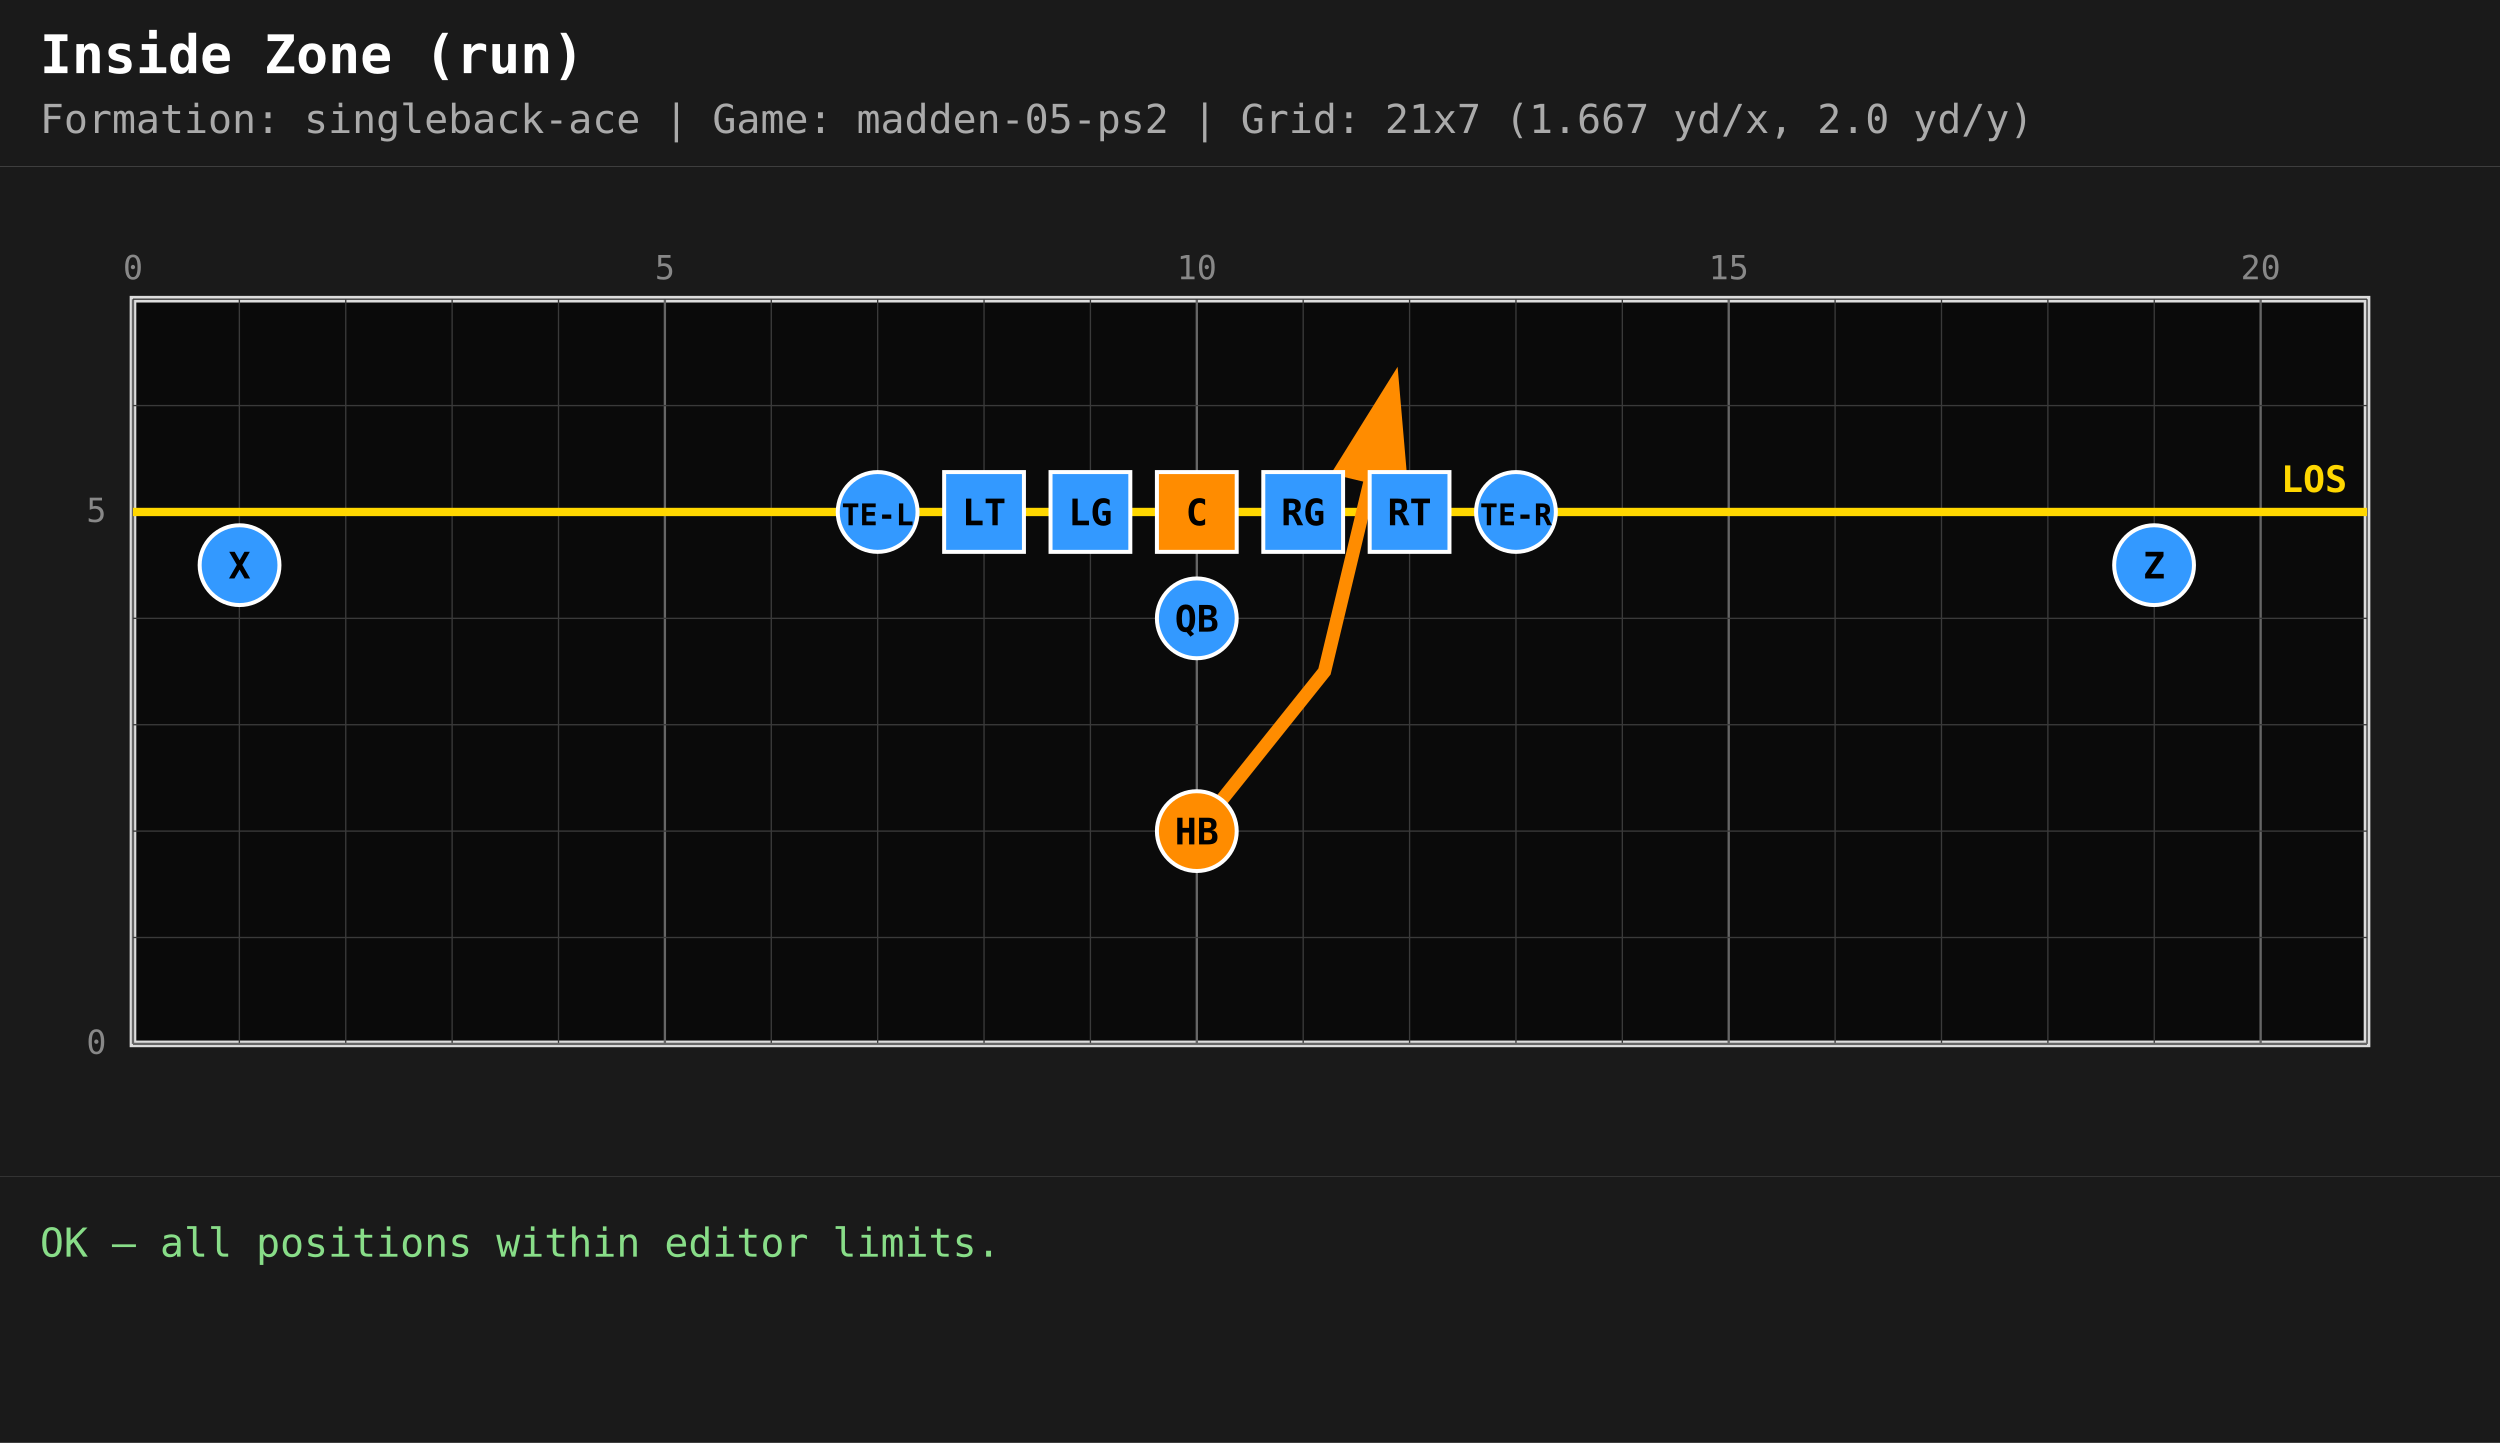
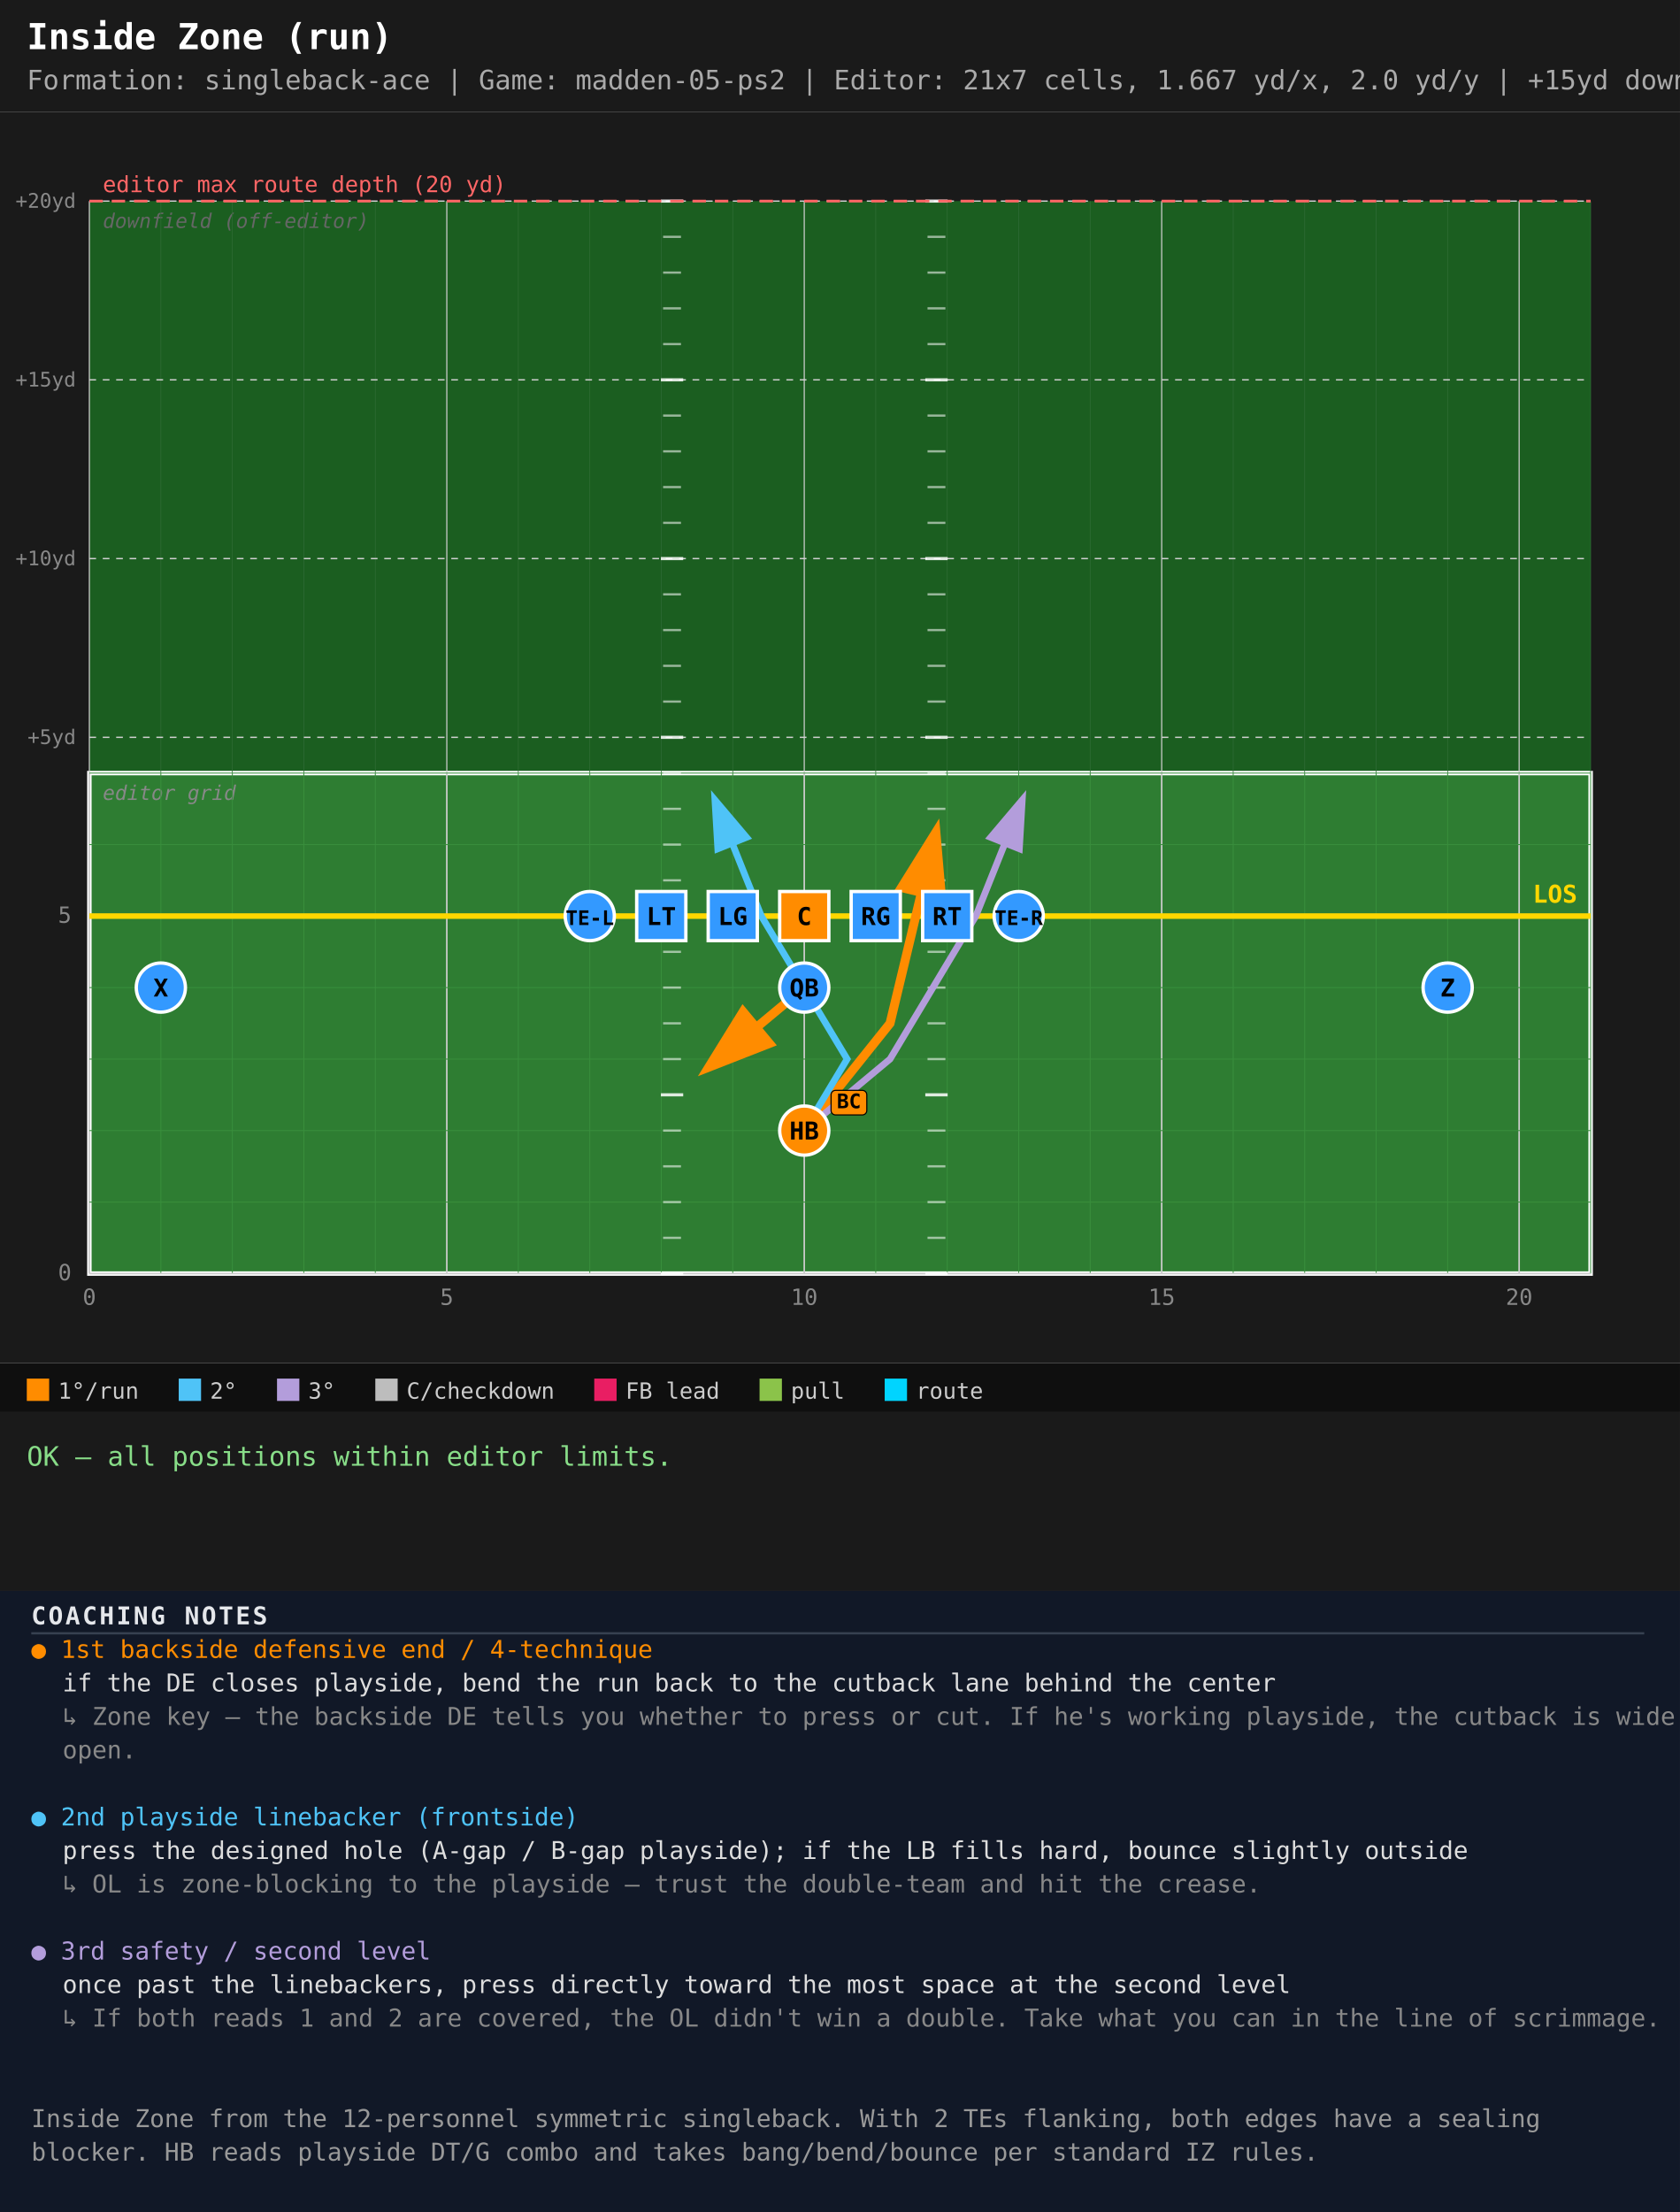
- <svg xmlns="http://www.w3.org/2000/svg" width="752" height="434" viewBox="0 0 752 434" font-family="monospace">
+ <svg xmlns="http://www.w3.org/2000/svg" width="752" height="990" viewBox="0 0 752 990" font-family="monospace">
  <defs>
    <marker id="arrow" markerWidth="10" markerHeight="10" refX="6" refY="3" orient="auto" markerUnits="strokeWidth">
      <path d="M0,0 L0,6 L9,3 z" fill="#00d4ff" />
    </marker>
-     <marker id="arrow-run" markerWidth="10" markerHeight="10" refX="6" refY="3" orient="auto" markerUnits="strokeWidth">
+     <marker id="arrow-primary" markerWidth="10" markerHeight="10" refX="6" refY="3" orient="auto" markerUnits="strokeWidth">
      <path d="M0,0 L0,6 L9,3 z" fill="#ff8c00" />
+     </marker>
+     <marker id="arrow-secondary" markerWidth="10" markerHeight="10" refX="6" refY="3" orient="auto" markerUnits="strokeWidth">
+       <path d="M0,0 L0,6 L9,3 z" fill="#4fc3f7" />
+     </marker>
+     <marker id="arrow-tertiary" markerWidth="10" markerHeight="10" refX="6" refY="3" orient="auto" markerUnits="strokeWidth">
+       <path d="M0,0 L0,6 L9,3 z" fill="#b39ddb" />
+     </marker>
+     <marker id="arrow-checkdown" markerWidth="10" markerHeight="10" refX="6" refY="3" orient="auto" markerUnits="strokeWidth">
+       <path d="M0,0 L0,6 L9,3 z" fill="#bdbdbd" />
    </marker>
    <marker id="arrow-fake" markerWidth="10" markerHeight="10" refX="6" refY="3" orient="auto" markerUnits="strokeWidth">
      <path d="M0,0 L0,6 L9,3 z" fill="#888" />
    </marker>
-     <marker id="arrow-lead" markerWidth="10" markerHeight="10" refX="6" refY="3" orient="auto" markerUnits="strokeWidth">
-       <path d="M0,0 L0,6 L9,3 z" fill="#ffeb3b" />
+     <marker id="arrow-fb" markerWidth="10" markerHeight="10" refX="6" refY="3" orient="auto" markerUnits="strokeWidth">
+       <path d="M0,0 L0,6 L9,3 z" fill="#e91e63" />
+     </marker>
+     <marker id="arrow-pull" markerWidth="10" markerHeight="10" refX="6" refY="3" orient="auto" markerUnits="strokeWidth">
+       <path d="M0,0 L0,6 L9,3 z" fill="#8bc34a" />
    </marker>
    <marker id="arrow-passblock" markerWidth="10" markerHeight="10" refX="6" refY="3" orient="auto" markerUnits="strokeWidth">
-       <path d="M0,0 L0,6 L9,3 z" fill="#aaaaaa" />
+       <path d="M0,0 L0,6 L9,3 z" fill="#90a4ae" />
+     </marker>
+     <marker id="arrow-rush" markerWidth="10" markerHeight="10" refX="6" refY="3" orient="auto" markerUnits="strokeWidth">
+       <path d="M0,0 L0,6 L9,3 z" fill="#ff5252" />
+     </marker>
+     <marker id="arrow-zone" markerWidth="10" markerHeight="10" refX="6" refY="3" orient="auto" markerUnits="strokeWidth">
+       <path d="M0,0 L0,6 L9,3 z" fill="#ff8a80" />
+     </marker>
+     <marker id="arrow-man" markerWidth="10" markerHeight="10" refX="6" refY="3" orient="auto" markerUnits="strokeWidth">
+       <path d="M0,0 L0,6 L9,3 z" fill="#f48fb1" />
    </marker>
  </defs>
  <rect x="0" y="0" width="752" height="50" fill="#1a1a1a" />
  <text x="12" y="22" font-size="16" fill="white" font-weight="bold">Inside Zone (run)</text>
-   <text x="12" y="40" font-size="12" fill="#aaa">Formation: singleback-ace | Game: madden-05-ps2 | Grid: 21x7 (1.667 yd/x, 2.0 yd/y)</text>
+   <text x="12" y="40" font-size="12" fill="#aaa">Formation: singleback-ace | Game: madden-05-ps2 | Editor: 21x7 cells, 1.667 yd/x, 2.0 yd/y | +15yd downfield (short) | show: both</text>
  <g transform="translate(0,50)">
-     <rect x="0" y="0" width="752" height="304" fill="#1a1a1a" />
-     <rect x="40" y="40" width="672" height="224" fill="#0a0a0a" stroke="#dddddd" stroke-width="2" />
-     <line x1="40" y1="40" x2="40" y2="264" stroke="#666" stroke-width="0.7" />
-     <line x1="72" y1="40" x2="72" y2="264" stroke="#3a3a3a" stroke-width="0.4" />
-     <line x1="104" y1="40" x2="104" y2="264" stroke="#3a3a3a" stroke-width="0.4" />
-     <line x1="136" y1="40" x2="136" y2="264" stroke="#3a3a3a" stroke-width="0.4" />
-     <line x1="168" y1="40" x2="168" y2="264" stroke="#3a3a3a" stroke-width="0.4" />
-     <line x1="200" y1="40" x2="200" y2="264" stroke="#666" stroke-width="0.7" />
-     <line x1="232" y1="40" x2="232" y2="264" stroke="#3a3a3a" stroke-width="0.4" />
-     <line x1="264" y1="40" x2="264" y2="264" stroke="#3a3a3a" stroke-width="0.4" />
-     <line x1="296" y1="40" x2="296" y2="264" stroke="#3a3a3a" stroke-width="0.4" />
-     <line x1="328" y1="40" x2="328" y2="264" stroke="#3a3a3a" stroke-width="0.4" />
-     <line x1="360" y1="40" x2="360" y2="264" stroke="#666" stroke-width="0.7" />
-     <line x1="392" y1="40" x2="392" y2="264" stroke="#3a3a3a" stroke-width="0.4" />
-     <line x1="424" y1="40" x2="424" y2="264" stroke="#3a3a3a" stroke-width="0.4" />
-     <line x1="456" y1="40" x2="456" y2="264" stroke="#3a3a3a" stroke-width="0.4" />
-     <line x1="488" y1="40" x2="488" y2="264" stroke="#3a3a3a" stroke-width="0.4" />
-     <line x1="520" y1="40" x2="520" y2="264" stroke="#666" stroke-width="0.7" />
-     <line x1="552" y1="40" x2="552" y2="264" stroke="#3a3a3a" stroke-width="0.4" />
-     <line x1="584" y1="40" x2="584" y2="264" stroke="#3a3a3a" stroke-width="0.4" />
-     <line x1="616" y1="40" x2="616" y2="264" stroke="#3a3a3a" stroke-width="0.4" />
-     <line x1="648" y1="40" x2="648" y2="264" stroke="#3a3a3a" stroke-width="0.4" />
-     <line x1="680" y1="40" x2="680" y2="264" stroke="#666" stroke-width="0.7" />
-     <line x1="712" y1="40" x2="712" y2="264" stroke="#3a3a3a" stroke-width="0.4" />
-     <line x1="40" y1="264" x2="712" y2="264" stroke="#666" stroke-width="0.7" />
-     <line x1="40" y1="232" x2="712" y2="232" stroke="#3a3a3a" stroke-width="0.4" />
-     <line x1="40" y1="200" x2="712" y2="200" stroke="#3a3a3a" stroke-width="0.4" />
-     <line x1="40" y1="168" x2="712" y2="168" stroke="#3a3a3a" stroke-width="0.4" />
-     <line x1="40" y1="136" x2="712" y2="136" stroke="#3a3a3a" stroke-width="0.4" />
-     <line x1="40" y1="104" x2="712" y2="104" stroke="#666" stroke-width="0.7" />
-     <line x1="40" y1="72" x2="712" y2="72" stroke="#3a3a3a" stroke-width="0.4" />
-     <line x1="40" y1="40" x2="712" y2="40" stroke="#3a3a3a" stroke-width="0.4" />
-     <text x="40" y="34" text-anchor="middle" font-size="10" fill="#888">0</text>
-     <text x="200" y="34" text-anchor="middle" font-size="10" fill="#888">5</text>
-     <text x="360" y="34" text-anchor="middle" font-size="10" fill="#888">10</text>
-     <text x="520" y="34" text-anchor="middle" font-size="10" fill="#888">15</text>
-     <text x="680" y="34" text-anchor="middle" font-size="10" fill="#888">20</text>
-     <text x="32" y="267" text-anchor="end" font-size="10" fill="#888">0</text>
-     <text x="32" y="107" text-anchor="end" font-size="10" fill="#888">5</text>
-     <line x1="40" y1="104" x2="712" y2="104" stroke="#ffd700" stroke-width="2.5" />
-     <text x="706" y="98" text-anchor="end" font-size="11" fill="#ffd700" font-weight="bold">LOS</text>
-     <polyline points="360.0,200.0 398.4,152.0 417.6,72.0" fill="none" stroke="#ff8c00" stroke-width="4.0" marker-end="url(#arrow-run)" />
-     <rect x="284.0" y="92.0" width="24" height="24" fill="#3399ff" stroke="white" stroke-width="1.2" />
-     <text x="296" y="108.0" text-anchor="middle" font-size="11" fill="black" font-weight="bold">LT</text>
-     <rect x="316.0" y="92.0" width="24" height="24" fill="#3399ff" stroke="white" stroke-width="1.2" />
-     <text x="328" y="108.0" text-anchor="middle" font-size="11" fill="black" font-weight="bold">LG</text>
-     <rect x="348.0" y="92.0" width="24" height="24" fill="#ff8c00" stroke="white" stroke-width="1.2" />
-     <text x="360" y="108.0" text-anchor="middle" font-size="11" fill="black" font-weight="bold">C</text>
-     <rect x="380.0" y="92.0" width="24" height="24" fill="#3399ff" stroke="white" stroke-width="1.2" />
-     <text x="392" y="108.0" text-anchor="middle" font-size="11" fill="black" font-weight="bold">RG</text>
-     <rect x="412.0" y="92.0" width="24" height="24" fill="#3399ff" stroke="white" stroke-width="1.2" />
-     <text x="424" y="108.0" text-anchor="middle" font-size="11" fill="black" font-weight="bold">RT</text>
-     <circle cx="264" cy="104.0" r="12.0" fill="#3399ff" stroke="white" stroke-width="1.2" />
-     <text x="264" y="108.0" text-anchor="middle" font-size="9" fill="black" font-weight="bold">TE-L</text>
-     <circle cx="456" cy="104.0" r="12.0" fill="#3399ff" stroke="white" stroke-width="1.2" />
-     <text x="456" y="108.0" text-anchor="middle" font-size="9" fill="black" font-weight="bold">TE-R</text>
-     <circle cx="72.058" cy="120.0" r="12.0" fill="#3399ff" stroke="white" stroke-width="1.2" />
-     <text x="72.058" y="124.0" text-anchor="middle" font-size="11" fill="black" font-weight="bold">X</text>
-     <circle cx="647.942" cy="120.0" r="12.0" fill="#3399ff" stroke="white" stroke-width="1.2" />
-     <text x="647.942" y="124.0" text-anchor="middle" font-size="11" fill="black" font-weight="bold">Z</text>
-     <circle cx="360.0" cy="136.0" r="12.0" fill="#3399ff" stroke="white" stroke-width="1.2" />
-     <text x="360.0" y="140.0" text-anchor="middle" font-size="11" fill="black" font-weight="bold">QB</text>
-     <circle cx="360.0" cy="200.0" r="12.0" fill="#ff8c00" stroke="white" stroke-width="1.2" />
-     <text x="360.0" y="204.0" text-anchor="middle" font-size="11" fill="black" font-weight="bold">HB</text>
+     <rect x="0" y="0" width="752" height="560" fill="#1a1a1a" />
+     <rect x="40" y="40" width="672" height="256" fill="#1b5e20" />
+     <text x="46" y="52" font-size="9" fill="#666" font-style="italic">downfield (off-editor)</text>
+     <rect x="40" y="296" width="672" height="224" fill="#2e7d32" stroke="#ffffff" stroke-width="2" />
+     <text x="46" y="308" font-size="9" fill="#888" font-style="italic">editor grid</text>
+     <line x1="40" y1="40" x2="40" y2="296" stroke="#cccccc" stroke-width="0.5" />
+     <line x1="40" y1="296" x2="40" y2="520" stroke="#cccccc" stroke-width="0.7" />
+     <line x1="72" y1="40" x2="72" y2="296" stroke="#2e6b34" stroke-width="0.3" />
+     <line x1="72" y1="296" x2="72" y2="520" stroke="#388e3c" stroke-width="0.4" />
+     <line x1="104" y1="40" x2="104" y2="296" stroke="#2e6b34" stroke-width="0.3" />
+     <line x1="104" y1="296" x2="104" y2="520" stroke="#388e3c" stroke-width="0.4" />
+     <line x1="136" y1="40" x2="136" y2="296" stroke="#2e6b34" stroke-width="0.3" />
+     <line x1="136" y1="296" x2="136" y2="520" stroke="#388e3c" stroke-width="0.4" />
+     <line x1="168" y1="40" x2="168" y2="296" stroke="#2e6b34" stroke-width="0.3" />
+     <line x1="168" y1="296" x2="168" y2="520" stroke="#388e3c" stroke-width="0.4" />
+     <line x1="200" y1="40" x2="200" y2="296" stroke="#cccccc" stroke-width="0.5" />
+     <line x1="200" y1="296" x2="200" y2="520" stroke="#cccccc" stroke-width="0.7" />
+     <line x1="232" y1="40" x2="232" y2="296" stroke="#2e6b34" stroke-width="0.3" />
+     <line x1="232" y1="296" x2="232" y2="520" stroke="#388e3c" stroke-width="0.4" />
+     <line x1="264" y1="40" x2="264" y2="296" stroke="#2e6b34" stroke-width="0.3" />
+     <line x1="264" y1="296" x2="264" y2="520" stroke="#388e3c" stroke-width="0.4" />
+     <line x1="296" y1="40" x2="296" y2="296" stroke="#2e6b34" stroke-width="0.3" />
+     <line x1="296" y1="296" x2="296" y2="520" stroke="#388e3c" stroke-width="0.4" />
+     <line x1="328" y1="40" x2="328" y2="296" stroke="#2e6b34" stroke-width="0.3" />
+     <line x1="328" y1="296" x2="328" y2="520" stroke="#388e3c" stroke-width="0.4" />
+     <line x1="360" y1="40" x2="360" y2="296" stroke="#cccccc" stroke-width="0.5" />
+     <line x1="360" y1="296" x2="360" y2="520" stroke="#cccccc" stroke-width="0.7" />
+     <line x1="392" y1="40" x2="392" y2="296" stroke="#2e6b34" stroke-width="0.3" />
+     <line x1="392" y1="296" x2="392" y2="520" stroke="#388e3c" stroke-width="0.4" />
+     <line x1="424" y1="40" x2="424" y2="296" stroke="#2e6b34" stroke-width="0.3" />
+     <line x1="424" y1="296" x2="424" y2="520" stroke="#388e3c" stroke-width="0.4" />
+     <line x1="456" y1="40" x2="456" y2="296" stroke="#2e6b34" stroke-width="0.3" />
+     <line x1="456" y1="296" x2="456" y2="520" stroke="#388e3c" stroke-width="0.4" />
+     <line x1="488" y1="40" x2="488" y2="296" stroke="#2e6b34" stroke-width="0.3" />
+     <line x1="488" y1="296" x2="488" y2="520" stroke="#388e3c" stroke-width="0.4" />
+     <line x1="520" y1="40" x2="520" y2="296" stroke="#cccccc" stroke-width="0.5" />
+     <line x1="520" y1="296" x2="520" y2="520" stroke="#cccccc" stroke-width="0.7" />
+     <line x1="552" y1="40" x2="552" y2="296" stroke="#2e6b34" stroke-width="0.3" />
+     <line x1="552" y1="296" x2="552" y2="520" stroke="#388e3c" stroke-width="0.4" />
+     <line x1="584" y1="40" x2="584" y2="296" stroke="#2e6b34" stroke-width="0.3" />
+     <line x1="584" y1="296" x2="584" y2="520" stroke="#388e3c" stroke-width="0.4" />
+     <line x1="616" y1="40" x2="616" y2="296" stroke="#2e6b34" stroke-width="0.3" />
+     <line x1="616" y1="296" x2="616" y2="520" stroke="#388e3c" stroke-width="0.4" />
+     <line x1="648" y1="40" x2="648" y2="296" stroke="#2e6b34" stroke-width="0.3" />
+     <line x1="648" y1="296" x2="648" y2="520" stroke="#388e3c" stroke-width="0.4" />
+     <line x1="680" y1="40" x2="680" y2="296" stroke="#cccccc" stroke-width="0.5" />
+     <line x1="680" y1="296" x2="680" y2="520" stroke="#cccccc" stroke-width="0.7" />
+     <line x1="712" y1="40" x2="712" y2="296" stroke="#2e6b34" stroke-width="0.3" />
+     <line x1="712" y1="296" x2="712" y2="520" stroke="#388e3c" stroke-width="0.4" />
+     <line x1="40" y1="280.0" x2="712" y2="280.0" stroke="#cfcfcf" stroke-width="0.6" stroke-dasharray="3,3" />
+     <text x="34" y="283.0" text-anchor="end" font-size="9" fill="#888">+5yd</text>
+     <line x1="40" y1="200.0" x2="712" y2="200.0" stroke="#cfcfcf" stroke-width="0.6" stroke-dasharray="3,3" />
+     <text x="34" y="203.0" text-anchor="end" font-size="9" fill="#888">+10yd</text>
+     <line x1="40" y1="120.0" x2="712" y2="120.0" stroke="#cfcfcf" stroke-width="0.6" stroke-dasharray="3,3" />
+     <text x="34" y="123.0" text-anchor="end" font-size="9" fill="#888">+15yd</text>
+     <line x1="40" y1="40.0" x2="712" y2="40.0" stroke="#cfcfcf" stroke-width="0.6" stroke-dasharray="3,3" />
+     <text x="34" y="43.0" text-anchor="end" font-size="9" fill="#888">+20yd</text>
+     <line x1="40" y1="520" x2="712" y2="520" stroke="#cccccc" stroke-width="0.7" />
+     <line x1="40" y1="488" x2="712" y2="488" stroke="#388e3c" stroke-width="0.4" />
+     <line x1="40" y1="456" x2="712" y2="456" stroke="#388e3c" stroke-width="0.4" />
+     <line x1="40" y1="424" x2="712" y2="424" stroke="#388e3c" stroke-width="0.4" />
+     <line x1="40" y1="392" x2="712" y2="392" stroke="#388e3c" stroke-width="0.4" />
+     <line x1="40" y1="360" x2="712" y2="360" stroke="#cccccc" stroke-width="0.7" />
+     <line x1="40" y1="328" x2="712" y2="328" stroke="#388e3c" stroke-width="0.4" />
+     <line x1="40" y1="296" x2="712" y2="296" stroke="#388e3c" stroke-width="0.4" />
+     <text x="40" y="534" text-anchor="middle" font-size="10" fill="#888">0</text>
+     <text x="200" y="534" text-anchor="middle" font-size="10" fill="#888">5</text>
+     <text x="360" y="534" text-anchor="middle" font-size="10" fill="#888">10</text>
+     <text x="520" y="534" text-anchor="middle" font-size="10" fill="#888">15</text>
+     <text x="680" y="534" text-anchor="middle" font-size="10" fill="#888">20</text>
+     <text x="32" y="523" text-anchor="end" font-size="10" fill="#888">0</text>
+     <text x="32" y="363" text-anchor="end" font-size="10" fill="#888">5</text>
+     <line x1="295.818" y1="520.0" x2="305.818" y2="520.0" stroke="#ffffff" stroke-width="1.4" stroke-opacity="0.85" />
+     <line x1="296.818" y1="504.0" x2="304.818" y2="504.0" stroke="#ffffff" stroke-width="1.0" stroke-opacity="0.55" />
+     <line x1="296.818" y1="488.0" x2="304.818" y2="488.0" stroke="#ffffff" stroke-width="1.0" stroke-opacity="0.55" />
+     <line x1="296.818" y1="472.0" x2="304.818" y2="472.0" stroke="#ffffff" stroke-width="1.0" stroke-opacity="0.55" />
+     <line x1="296.818" y1="456.0" x2="304.818" y2="456.0" stroke="#ffffff" stroke-width="1.0" stroke-opacity="0.55" />
+     <line x1="295.818" y1="440.0" x2="305.818" y2="440.0" stroke="#ffffff" stroke-width="1.4" stroke-opacity="0.85" />
+     <line x1="296.818" y1="424.0" x2="304.818" y2="424.0" stroke="#ffffff" stroke-width="1.0" stroke-opacity="0.55" />
+     <line x1="296.818" y1="408.0" x2="304.818" y2="408.0" stroke="#ffffff" stroke-width="1.0" stroke-opacity="0.55" />
+     <line x1="296.818" y1="392.0" x2="304.818" y2="392.0" stroke="#ffffff" stroke-width="1.0" stroke-opacity="0.55" />
+     <line x1="296.818" y1="376.0" x2="304.818" y2="376.0" stroke="#ffffff" stroke-width="1.0" stroke-opacity="0.55" />
+     <line x1="295.818" y1="360.0" x2="305.818" y2="360.0" stroke="#ffffff" stroke-width="1.4" stroke-opacity="0.85" />
+     <line x1="296.818" y1="344.0" x2="304.818" y2="344.0" stroke="#ffffff" stroke-width="1.0" stroke-opacity="0.55" />
+     <line x1="296.818" y1="328.0" x2="304.818" y2="328.0" stroke="#ffffff" stroke-width="1.0" stroke-opacity="0.55" />
+     <line x1="296.818" y1="312.0" x2="304.818" y2="312.0" stroke="#ffffff" stroke-width="1.0" stroke-opacity="0.55" />
+     <line x1="296.818" y1="296.0" x2="304.818" y2="296.0" stroke="#ffffff" stroke-width="1.0" stroke-opacity="0.55" />
+     <line x1="295.818" y1="280.0" x2="305.818" y2="280.0" stroke="#ffffff" stroke-width="1.4" stroke-opacity="0.85" />
+     <line x1="296.818" y1="264.0" x2="304.818" y2="264.0" stroke="#ffffff" stroke-width="1.0" stroke-opacity="0.55" />
+     <line x1="296.818" y1="248.0" x2="304.818" y2="248.0" stroke="#ffffff" stroke-width="1.0" stroke-opacity="0.55" />
+     <line x1="296.818" y1="232.0" x2="304.818" y2="232.0" stroke="#ffffff" stroke-width="1.0" stroke-opacity="0.55" />
+     <line x1="296.818" y1="216.0" x2="304.818" y2="216.0" stroke="#ffffff" stroke-width="1.0" stroke-opacity="0.55" />
+     <line x1="295.818" y1="200.0" x2="305.818" y2="200.0" stroke="#ffffff" stroke-width="1.4" stroke-opacity="0.85" />
+     <line x1="296.818" y1="184.0" x2="304.818" y2="184.0" stroke="#ffffff" stroke-width="1.0" stroke-opacity="0.55" />
+     <line x1="296.818" y1="168.0" x2="304.818" y2="168.0" stroke="#ffffff" stroke-width="1.0" stroke-opacity="0.55" />
+     <line x1="296.818" y1="152.0" x2="304.818" y2="152.0" stroke="#ffffff" stroke-width="1.0" stroke-opacity="0.55" />
+     <line x1="296.818" y1="136.0" x2="304.818" y2="136.0" stroke="#ffffff" stroke-width="1.0" stroke-opacity="0.55" />
+     <line x1="295.818" y1="120.0" x2="305.818" y2="120.0" stroke="#ffffff" stroke-width="1.4" stroke-opacity="0.85" />
+     <line x1="296.818" y1="104.0" x2="304.818" y2="104.0" stroke="#ffffff" stroke-width="1.0" stroke-opacity="0.55" />
+     <line x1="296.818" y1="88.0" x2="304.818" y2="88.0" stroke="#ffffff" stroke-width="1.0" stroke-opacity="0.55" />
+     <line x1="296.818" y1="72.0" x2="304.818" y2="72.0" stroke="#ffffff" stroke-width="1.0" stroke-opacity="0.55" />
+     <line x1="296.818" y1="56.0" x2="304.818" y2="56.0" stroke="#ffffff" stroke-width="1.0" stroke-opacity="0.55" />
+     <line x1="295.818" y1="40.0" x2="305.818" y2="40.0" stroke="#ffffff" stroke-width="1.4" stroke-opacity="0.85" />
+     <line x1="414.182" y1="520.0" x2="424.182" y2="520.0" stroke="#ffffff" stroke-width="1.4" stroke-opacity="0.85" />
+     <line x1="415.182" y1="504.0" x2="423.182" y2="504.0" stroke="#ffffff" stroke-width="1.0" stroke-opacity="0.55" />
+     <line x1="415.182" y1="488.0" x2="423.182" y2="488.0" stroke="#ffffff" stroke-width="1.0" stroke-opacity="0.55" />
+     <line x1="415.182" y1="472.0" x2="423.182" y2="472.0" stroke="#ffffff" stroke-width="1.0" stroke-opacity="0.55" />
+     <line x1="415.182" y1="456.0" x2="423.182" y2="456.0" stroke="#ffffff" stroke-width="1.0" stroke-opacity="0.55" />
+     <line x1="414.182" y1="440.0" x2="424.182" y2="440.0" stroke="#ffffff" stroke-width="1.4" stroke-opacity="0.85" />
+     <line x1="415.182" y1="424.0" x2="423.182" y2="424.0" stroke="#ffffff" stroke-width="1.0" stroke-opacity="0.55" />
+     <line x1="415.182" y1="408.0" x2="423.182" y2="408.0" stroke="#ffffff" stroke-width="1.0" stroke-opacity="0.55" />
+     <line x1="415.182" y1="392.0" x2="423.182" y2="392.0" stroke="#ffffff" stroke-width="1.0" stroke-opacity="0.55" />
+     <line x1="415.182" y1="376.0" x2="423.182" y2="376.0" stroke="#ffffff" stroke-width="1.0" stroke-opacity="0.55" />
+     <line x1="414.182" y1="360.0" x2="424.182" y2="360.0" stroke="#ffffff" stroke-width="1.4" stroke-opacity="0.85" />
+     <line x1="415.182" y1="344.0" x2="423.182" y2="344.0" stroke="#ffffff" stroke-width="1.0" stroke-opacity="0.55" />
+     <line x1="415.182" y1="328.0" x2="423.182" y2="328.0" stroke="#ffffff" stroke-width="1.0" stroke-opacity="0.55" />
+     <line x1="415.182" y1="312.0" x2="423.182" y2="312.0" stroke="#ffffff" stroke-width="1.0" stroke-opacity="0.55" />
+     <line x1="415.182" y1="296.0" x2="423.182" y2="296.0" stroke="#ffffff" stroke-width="1.0" stroke-opacity="0.55" />
+     <line x1="414.182" y1="280.0" x2="424.182" y2="280.0" stroke="#ffffff" stroke-width="1.4" stroke-opacity="0.85" />
+     <line x1="415.182" y1="264.0" x2="423.182" y2="264.0" stroke="#ffffff" stroke-width="1.0" stroke-opacity="0.55" />
+     <line x1="415.182" y1="248.0" x2="423.182" y2="248.0" stroke="#ffffff" stroke-width="1.0" stroke-opacity="0.55" />
+     <line x1="415.182" y1="232.0" x2="423.182" y2="232.0" stroke="#ffffff" stroke-width="1.0" stroke-opacity="0.55" />
+     <line x1="415.182" y1="216.0" x2="423.182" y2="216.0" stroke="#ffffff" stroke-width="1.0" stroke-opacity="0.55" />
+     <line x1="414.182" y1="200.0" x2="424.182" y2="200.0" stroke="#ffffff" stroke-width="1.4" stroke-opacity="0.85" />
+     <line x1="415.182" y1="184.0" x2="423.182" y2="184.0" stroke="#ffffff" stroke-width="1.0" stroke-opacity="0.55" />
+     <line x1="415.182" y1="168.0" x2="423.182" y2="168.0" stroke="#ffffff" stroke-width="1.0" stroke-opacity="0.55" />
+     <line x1="415.182" y1="152.0" x2="423.182" y2="152.0" stroke="#ffffff" stroke-width="1.0" stroke-opacity="0.55" />
+     <line x1="415.182" y1="136.0" x2="423.182" y2="136.0" stroke="#ffffff" stroke-width="1.0" stroke-opacity="0.55" />
+     <line x1="414.182" y1="120.0" x2="424.182" y2="120.0" stroke="#ffffff" stroke-width="1.4" stroke-opacity="0.85" />
+     <line x1="415.182" y1="104.0" x2="423.182" y2="104.0" stroke="#ffffff" stroke-width="1.0" stroke-opacity="0.55" />
+     <line x1="415.182" y1="88.0" x2="423.182" y2="88.0" stroke="#ffffff" stroke-width="1.0" stroke-opacity="0.55" />
+     <line x1="415.182" y1="72.0" x2="423.182" y2="72.0" stroke="#ffffff" stroke-width="1.0" stroke-opacity="0.55" />
+     <line x1="415.182" y1="56.0" x2="423.182" y2="56.0" stroke="#ffffff" stroke-width="1.0" stroke-opacity="0.55" />
+     <line x1="414.182" y1="40.0" x2="424.182" y2="40.0" stroke="#ffffff" stroke-width="1.4" stroke-opacity="0.85" />
+     <line x1="40" y1="360" x2="712" y2="360" stroke="#ffd700" stroke-width="2.5" />
+     <text x="706" y="354" text-anchor="end" font-size="11" fill="#ffd700" font-weight="bold">LOS</text>
+     <line x1="40" y1="40.0" x2="712" y2="40.0" stroke="#ff6666" stroke-width="1.2" stroke-dasharray="6,4" />
+     <text x="46" y="36.0" font-size="10" fill="#ff6666">editor max route depth (20 yd)</text>
+     <polyline points="360.0,392.0 340.8,408.0 321.6,424.0" fill="none" stroke="#ff8c00" stroke-width="4.0" marker-end="url(#arrow-primary)" />
+     <polyline points="360.0,456.0 398.4,408.0 417.6,328.0" fill="none" stroke="#ff8c00" stroke-width="4.0" marker-end="url(#arrow-primary)" />
+     <polyline points="360.0,456.0 379.2,424.0 340.8,360.0 321.6,312.0" fill="none" stroke="#4fc3f7" stroke-width="3.0" marker-end="url(#arrow-secondary)" />
+     <polyline points="360.0,456.0 398.4,424.0 436.8,360.0 456.0,312.0" fill="none" stroke="#b39ddb" stroke-width="3.0" marker-end="url(#arrow-tertiary)" />
+     <rect x="285.0" y="349.0" width="22" height="22" fill="#3399ff" stroke="white" stroke-width="1.5" />
+     <text x="296" y="364" text-anchor="middle" font-size="11" fill="black" font-weight="bold">LT</text>
+     <rect x="317.0" y="349.0" width="22" height="22" fill="#3399ff" stroke="white" stroke-width="1.5" />
+     <text x="328" y="364" text-anchor="middle" font-size="11" fill="black" font-weight="bold">LG</text>
+     <rect x="349.0" y="349.0" width="22" height="22" fill="#ff8c00" stroke="white" stroke-width="1.5" />
+     <text x="360" y="364" text-anchor="middle" font-size="11" fill="black" font-weight="bold">C</text>
+     <rect x="381.0" y="349.0" width="22" height="22" fill="#3399ff" stroke="white" stroke-width="1.5" />
+     <text x="392" y="364" text-anchor="middle" font-size="11" fill="black" font-weight="bold">RG</text>
+     <rect x="413.0" y="349.0" width="22" height="22" fill="#3399ff" stroke="white" stroke-width="1.5" />
+     <text x="424" y="364" text-anchor="middle" font-size="11" fill="black" font-weight="bold">RT</text>
+     <circle cx="264" cy="360" r="11.0" fill="#3399ff" stroke="white" stroke-width="1.5" />
+     <text x="264" y="364" text-anchor="middle" font-size="9" fill="black" font-weight="bold">TE-L</text>
+     <circle cx="456" cy="360" r="11.0" fill="#3399ff" stroke="white" stroke-width="1.5" />
+     <text x="456" y="364" text-anchor="middle" font-size="9" fill="black" font-weight="bold">TE-R</text>
+     <circle cx="72" cy="392" r="11.0" fill="#3399ff" stroke="white" stroke-width="1.5" />
+     <text x="72" y="396" text-anchor="middle" font-size="11" fill="black" font-weight="bold">X</text>
+     <circle cx="648" cy="392" r="11.0" fill="#3399ff" stroke="white" stroke-width="1.5" />
+     <text x="648" y="396" text-anchor="middle" font-size="11" fill="black" font-weight="bold">Z</text>
+     <circle cx="360" cy="392" r="11.0" fill="#3399ff" stroke="white" stroke-width="1.5" />
+     <text x="360" y="396" text-anchor="middle" font-size="11" fill="black" font-weight="bold">QB</text>
+     <circle cx="360" cy="456" r="11.0" fill="#ff8c00" stroke="white" stroke-width="1.5" />
+     <text x="360" y="460" text-anchor="middle" font-size="11" fill="black" font-weight="bold">HB</text>
+     <rect x="372.0" y="438.0" width="16" height="11" fill="#ff8c00" stroke="black" stroke-width="0.5" rx="2" />
+     <text x="380.0" y="446.0" text-anchor="middle" font-size="9" fill="black" font-weight="bold">BC</text>
  </g>
-   <rect x="0" y="354" width="752" height="80" fill="#1a1a1a" />
-   <text x="12" y="378" font-size="12" fill="#88dd88">OK — all positions within editor limits.</text>
+   <rect x="0" y="610" width="752" height="22" fill="#0f0f0f" />
+   <rect x="12" y="617" width="10" height="10" fill="#ff8c00" />
+   <text x="26" y="626" font-size="10" fill="#ccc">1°/run</text>
+   <rect x="80" y="617" width="10" height="10" fill="#4fc3f7" />
+   <text x="94" y="626" font-size="10" fill="#ccc">2°</text>
+   <rect x="124" y="617" width="10" height="10" fill="#b39ddb" />
+   <text x="138" y="626" font-size="10" fill="#ccc">3°</text>
+   <rect x="168" y="617" width="10" height="10" fill="#bdbdbd" />
+   <text x="182" y="626" font-size="10" fill="#ccc">C/checkdown</text>
+   <rect x="266" y="617" width="10" height="10" fill="#e91e63" />
+   <text x="280" y="626" font-size="10" fill="#ccc">FB lead</text>
+   <rect x="340" y="617" width="10" height="10" fill="#8bc34a" />
+   <text x="354" y="626" font-size="10" fill="#ccc">pull</text>
+   <rect x="396" y="617" width="10" height="10" fill="#00d4ff" />
+   <text x="410" y="626" font-size="10" fill="#ccc">route</text>
+   <rect x="0" y="632" width="752" height="80" fill="#1a1a1a" />
+   <text x="12" y="656" font-size="12" fill="#88dd88">OK — all positions within editor limits.</text>
+   <rect x="0" y="712" width="752" height="278" fill="#111827" />
+   <text x="14" y="727" font-size="11" fill="#e5e7eb" font-weight="bold" letter-spacing="1">COACHING NOTES</text>
+   <line x1="14" y1="731" x2="736" y2="731" stroke="#374151" stroke-width="1" />
+   <text x="14" y="742" font-size="11" fill="#ff8c00">● 1st  backside defensive end / 4-technique</text>
+   <text x="28" y="757" font-size="11" fill="#dddddd">if the DE closes playside, bend the run back to the cutback lane behind the center</text>
+   <text x="28" y="772" font-size="11" fill="#888888">↳ Zone key — the backside DE tells you whether to press or cut. If he's working playside, the cutback is wide</text>
+   <text x="28" y="787" font-size="11" fill="#888888">    open.</text>
+   <text x="14" y="802" font-size="11" fill="#374151" />
+   <text x="14" y="817" font-size="11" fill="#4fc3f7">● 2nd  playside linebacker (frontside)</text>
+   <text x="28" y="832" font-size="11" fill="#dddddd">press the designed hole (A-gap / B-gap playside); if the LB fills hard, bounce slightly outside</text>
+   <text x="28" y="847" font-size="11" fill="#888888">↳ OL is zone-blocking to the playside — trust the double-team and hit the crease.</text>
+   <text x="14" y="862" font-size="11" fill="#374151" />
+   <text x="14" y="877" font-size="11" fill="#b39ddb">● 3rd  safety / second level</text>
+   <text x="28" y="892" font-size="11" fill="#dddddd">once past the linebackers, press directly toward the most space at the second level</text>
+   <text x="28" y="907" font-size="11" fill="#888888">↳ If both reads 1 and 2 are covered, the OL didn't win a double. Take what you can in the line of scrimmage.</text>
+   <text x="14" y="922" font-size="11" fill="#374151" />
+   <text x="14" y="937" font-size="11" fill="#374151" />
+   <text x="14" y="952" font-size="11" fill="#999999">Inside Zone from the 12-personnel symmetric singleback. With 2 TEs flanking, both edges have a sealing</text>
+   <text x="14" y="967" font-size="11" fill="#999999">blocker. HB reads playside DT/G combo and takes bang/bend/bounce per standard IZ rules.</text>
</svg>
